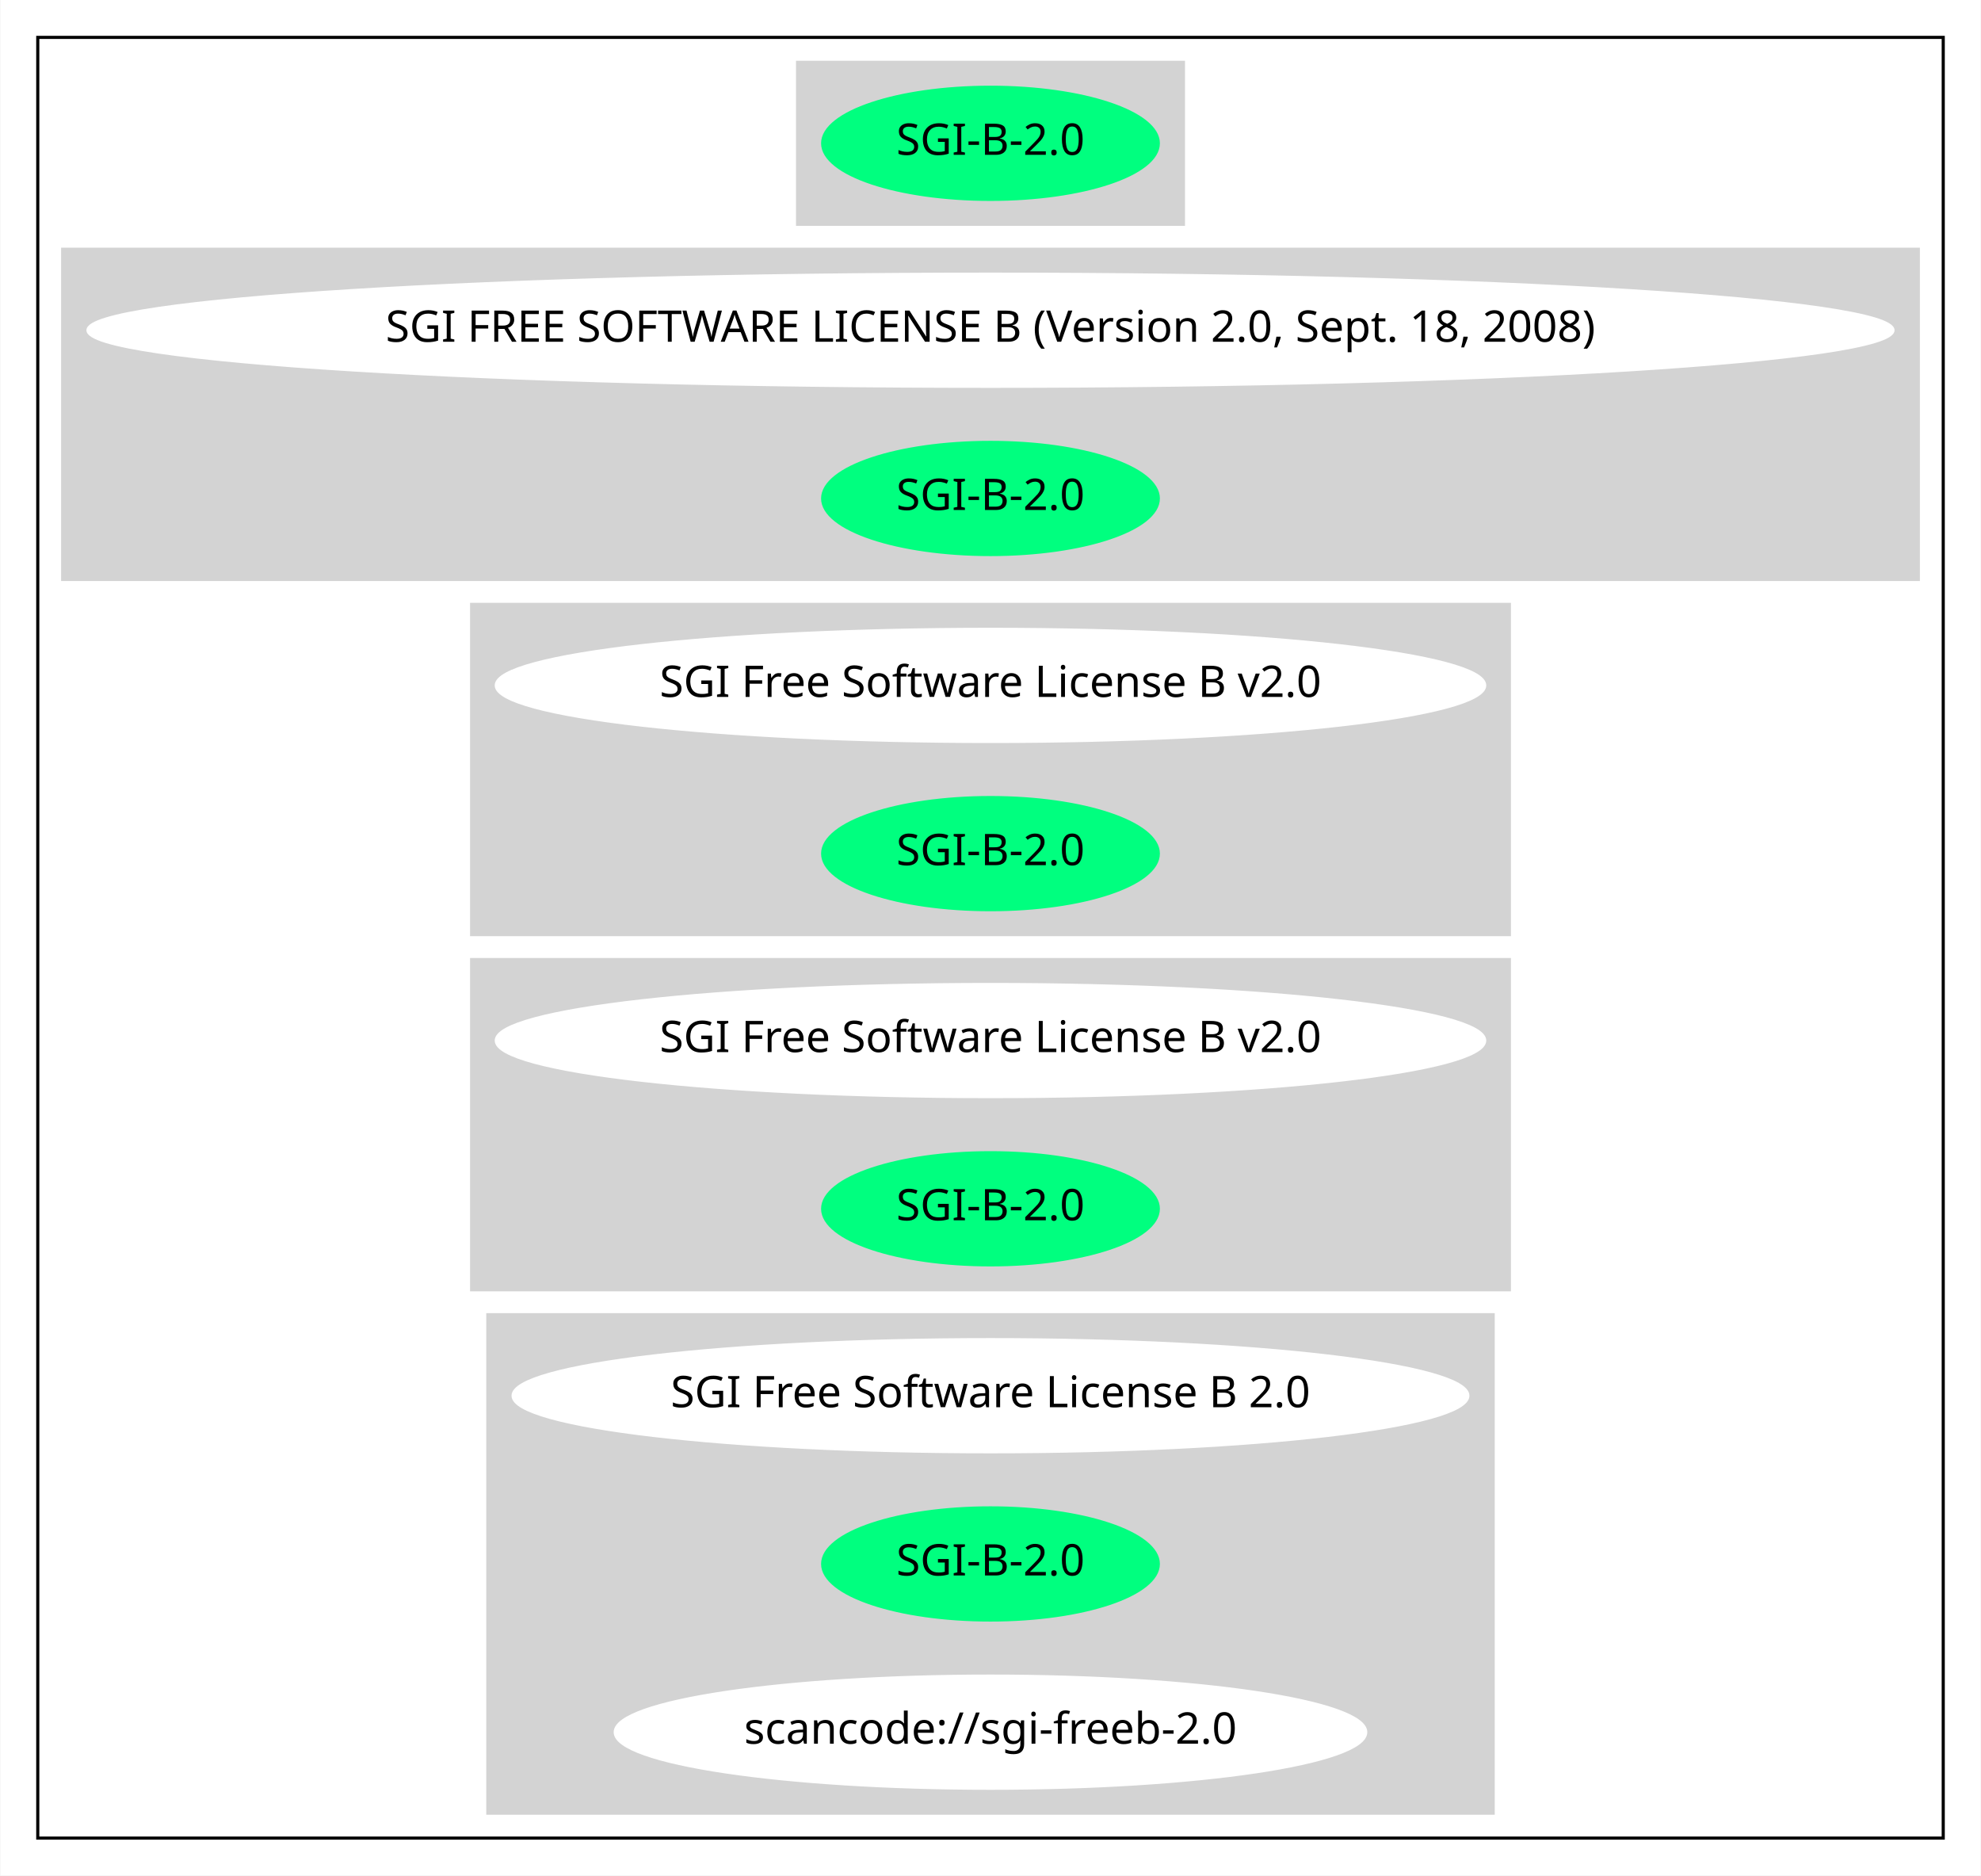
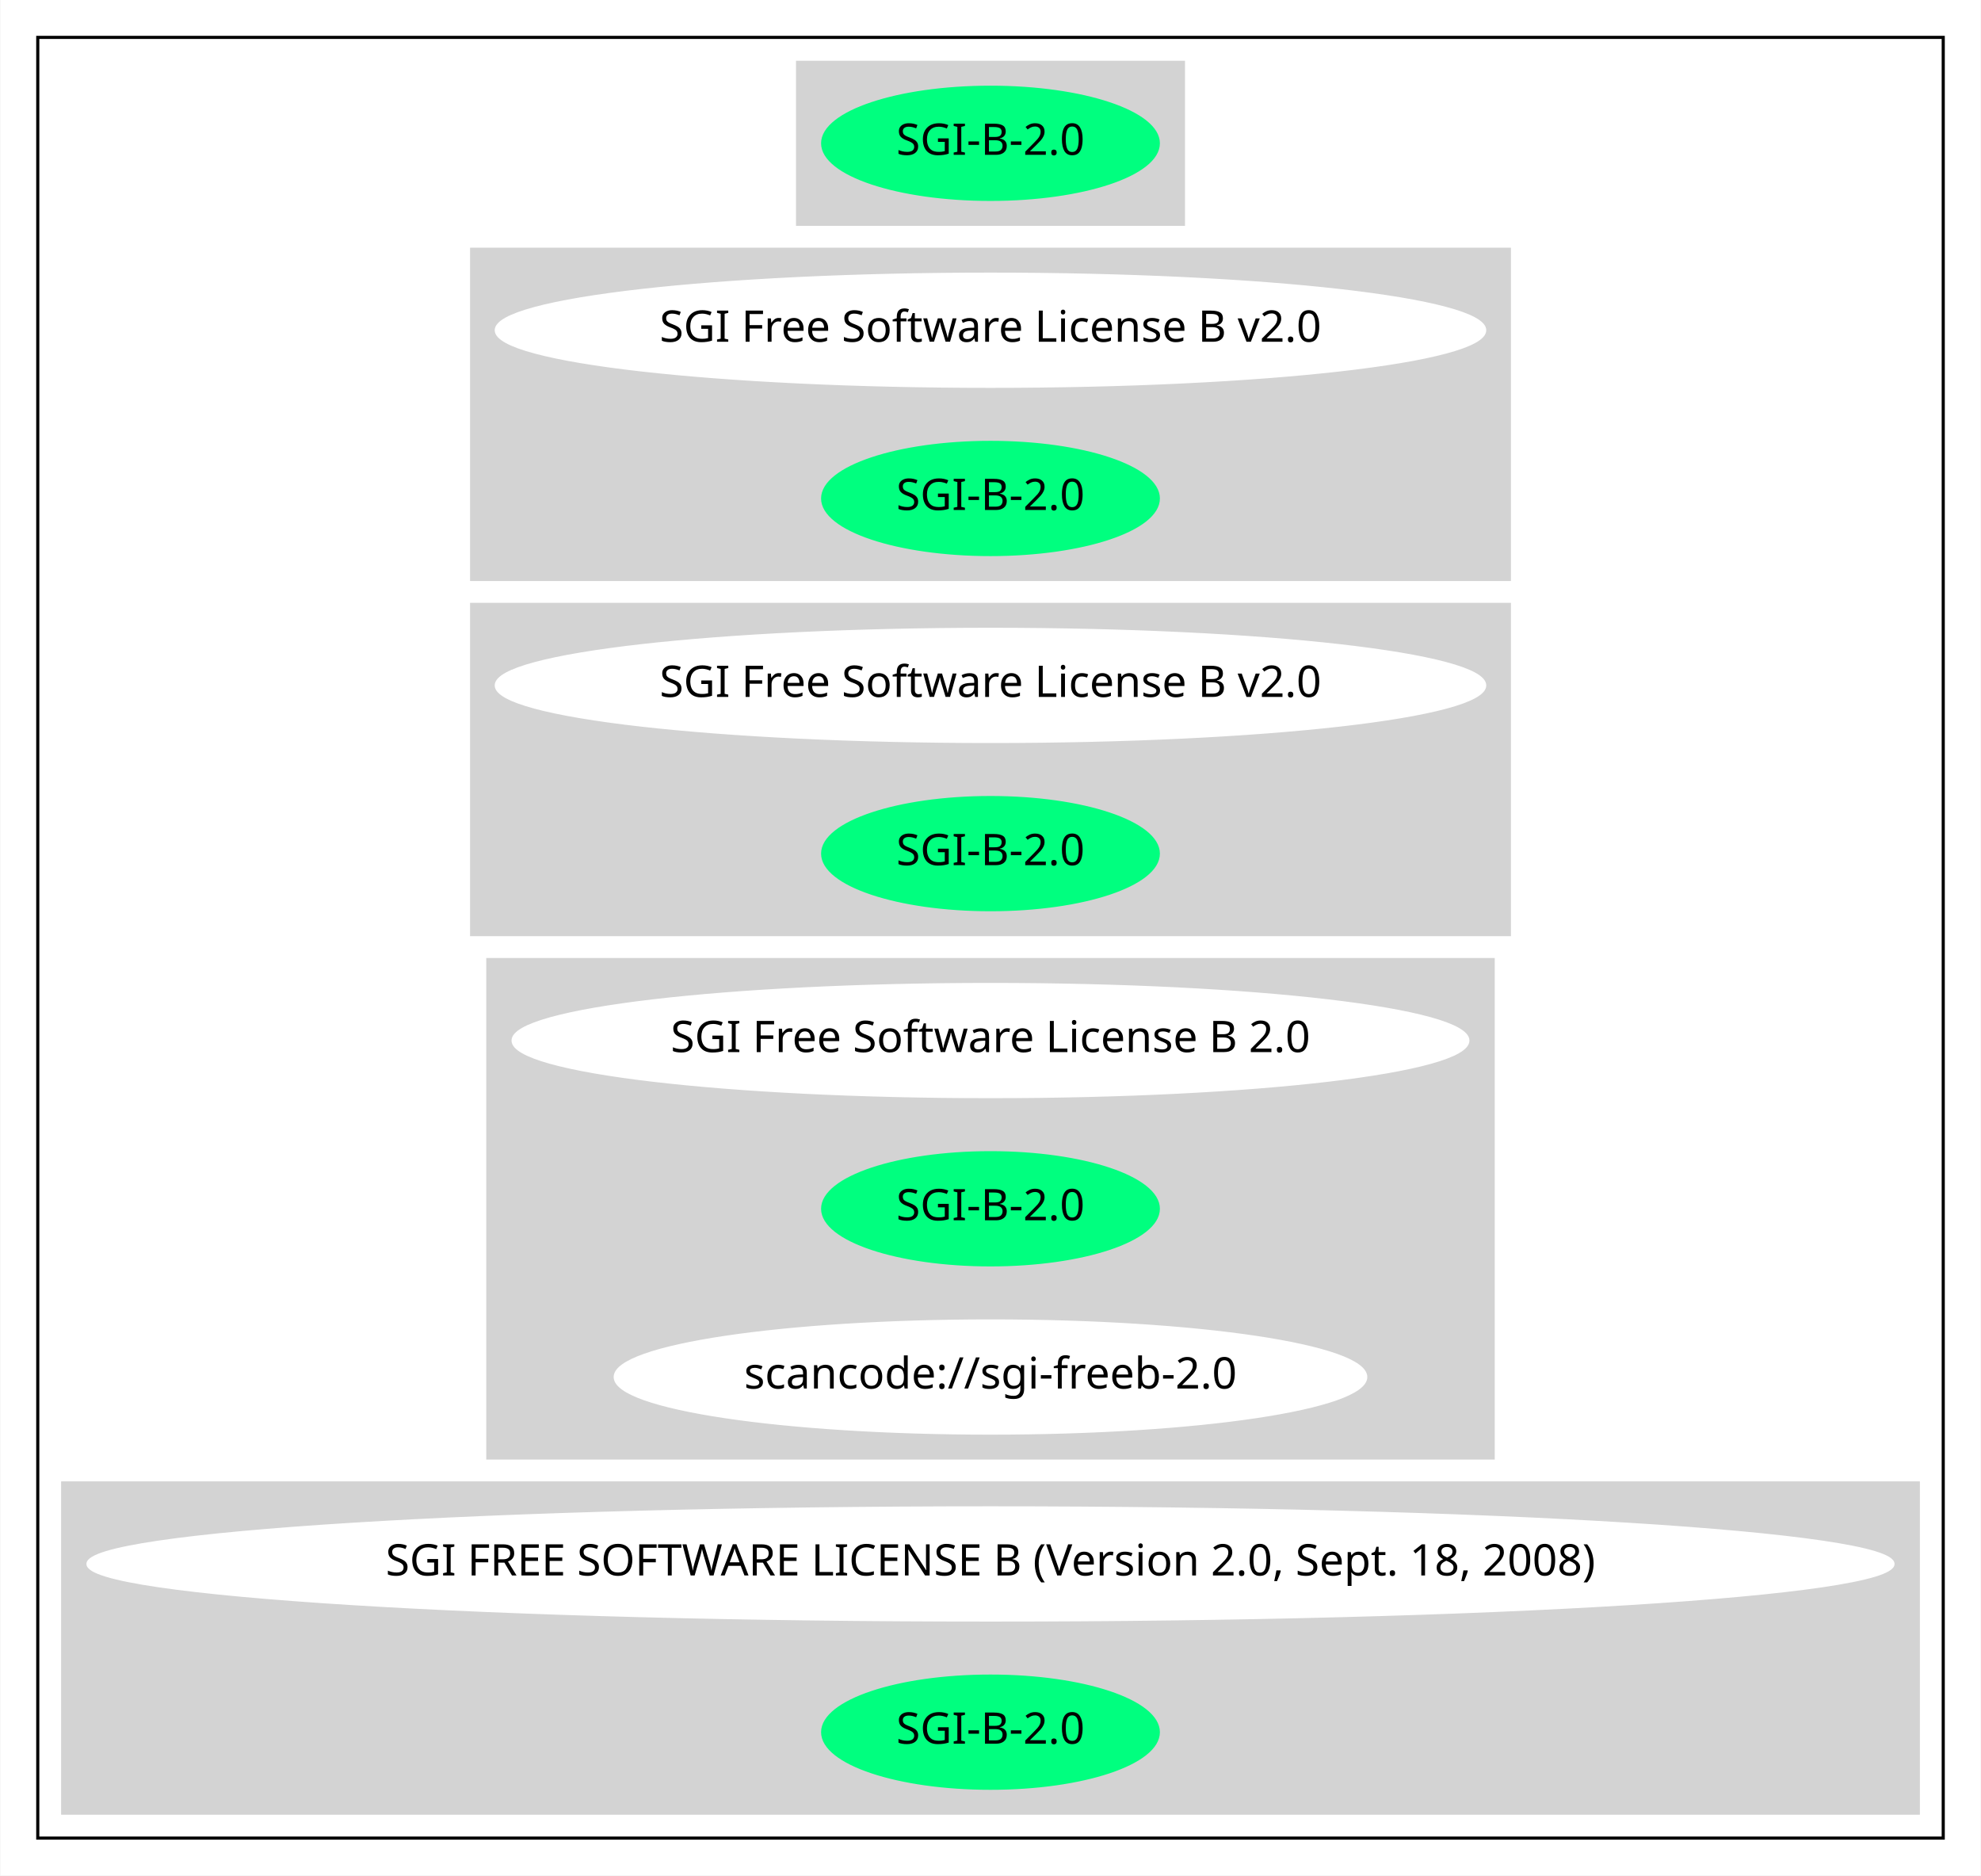
<svg xmlns="http://www.w3.org/2000/svg" width="636pt" height="602pt" viewBox="0.00 0.00 635.75 602.00">
  <g id="graph0" class="graph" transform="scale(1 1) rotate(0) translate(4 598)">
    <polygon fill="white" stroke="transparent" points="-4,4 -4,-598 631.75,-598 631.75,4 -4,4" />
    <g id="clust1" class="cluster">
      <polygon fill="none" stroke="black" points="8,-8 8,-586 619.75,-586 619.75,-8 8,-8" />
    </g>
    <g id="clust2" class="cluster">
      <polygon fill="lightgray" stroke="lightgray" points="251.93,-526 251.93,-578 375.82,-578 375.82,-526 251.93,-526" />
    </g>
    <g id="clust3" class="cluster">
-       <polygon fill="lightgray" stroke="lightgray" points="16,-412 16,-518 611.75,-518 611.75,-412 16,-412" />
+       <polygon fill="lightgray" stroke="lightgray" points="147.29,-412 147.29,-518 480.46,-518 480.46,-412 147.29,-412" />
    </g>
    <g id="clust4" class="cluster">
      <polygon fill="lightgray" stroke="lightgray" points="147.29,-298 147.29,-404 480.46,-404 480.46,-298 147.29,-298" />
    </g>
    <g id="clust5" class="cluster">
-       <polygon fill="lightgray" stroke="lightgray" points="147.29,-184 147.29,-290 480.46,-290 480.46,-184 147.29,-184" />
+       <polygon fill="lightgray" stroke="lightgray" points="152.49,-130 152.49,-290 475.26,-290 475.26,-130 152.49,-130" />
    </g>
    <g id="clust6" class="cluster">
-       <polygon fill="lightgray" stroke="lightgray" points="152.49,-16 152.49,-176 475.26,-176 475.26,-16 152.49,-16" />
+       <polygon fill="lightgray" stroke="lightgray" points="16,-16 16,-122 611.75,-122 611.75,-16 16,-16" />
    </g>
    <g id="node1" class="node">
      <ellipse fill="springgreen" stroke="springgreen" cx="313.87" cy="-552" rx="53.89" ry="18" />
      <text text-anchor="middle" x="313.87" y="-548.3" font-family="Times-Roman" font-size="14.00">SGI-B-2.0</text>
    </g>
    <g id="node2" class="node">
-       <ellipse fill="white" stroke="white" cx="313.87" cy="-492" rx="289.75" ry="18" />
-       <text text-anchor="middle" x="313.87" y="-488.3" font-family="Times-Roman" font-size="14.00">SGI FREE SOFTWARE LICENSE B (Version 2.0, Sept. 18, 2008)</text>
+       <ellipse fill="white" stroke="white" cx="313.87" cy="-492" rx="158.67" ry="18" />
+       <text text-anchor="middle" x="313.87" y="-488.3" font-family="Times-Roman" font-size="14.00">SGI Free Software License B v2.0</text>
    </g>
    <g id="node3" class="node">
      <ellipse fill="springgreen" stroke="springgreen" cx="313.87" cy="-438" rx="53.89" ry="18" />
      <text text-anchor="middle" x="313.87" y="-434.3" font-family="Times-Roman" font-size="14.00">SGI-B-2.0</text>
    </g>
    <g id="node4" class="node">
      <ellipse fill="white" stroke="white" cx="313.87" cy="-378" rx="158.67" ry="18" />
      <text text-anchor="middle" x="313.87" y="-374.3" font-family="Times-Roman" font-size="14.00">SGI Free Software License B v2.0</text>
    </g>
    <g id="node5" class="node">
      <ellipse fill="springgreen" stroke="springgreen" cx="313.87" cy="-324" rx="53.89" ry="18" />
      <text text-anchor="middle" x="313.87" y="-320.3" font-family="Times-Roman" font-size="14.00">SGI-B-2.0</text>
    </g>
    <g id="node6" class="node">
-       <ellipse fill="white" stroke="white" cx="313.87" cy="-264" rx="158.67" ry="18" />
-       <text text-anchor="middle" x="313.87" y="-260.3" font-family="Times-Roman" font-size="14.00">SGI Free Software License B v2.0</text>
+       <ellipse fill="white" stroke="white" cx="313.87" cy="-264" rx="153.27" ry="18" />
+       <text text-anchor="middle" x="313.87" y="-260.3" font-family="Times-Roman" font-size="14.00">SGI Free Software License B 2.0</text>
    </g>
    <g id="node7" class="node">
      <ellipse fill="springgreen" stroke="springgreen" cx="313.87" cy="-210" rx="53.89" ry="18" />
      <text text-anchor="middle" x="313.87" y="-206.3" font-family="Times-Roman" font-size="14.00">SGI-B-2.0</text>
    </g>
    <g id="node8" class="node">
-       <ellipse fill="white" stroke="white" cx="313.87" cy="-150" rx="153.27" ry="18" />
-       <text text-anchor="middle" x="313.87" y="-146.3" font-family="Times-Roman" font-size="14.00">SGI Free Software License B 2.0</text>
+       <ellipse fill="white" stroke="white" cx="313.87" cy="-156" rx="120.48" ry="18" />
+       <text text-anchor="middle" x="313.87" y="-152.3" font-family="Times-Roman" font-size="14.00">scancode://sgi-freeb-2.0</text>
    </g>
    <g id="node9" class="node">
-       <ellipse fill="springgreen" stroke="springgreen" cx="313.87" cy="-96" rx="53.89" ry="18" />
-       <text text-anchor="middle" x="313.87" y="-92.3" font-family="Times-Roman" font-size="14.00">SGI-B-2.0</text>
+       <ellipse fill="white" stroke="white" cx="313.87" cy="-96" rx="289.75" ry="18" />
+       <text text-anchor="middle" x="313.87" y="-92.3" font-family="Times-Roman" font-size="14.00">SGI FREE SOFTWARE LICENSE B (Version 2.0, Sept. 18, 2008)</text>
    </g>
    <g id="node10" class="node">
-       <ellipse fill="white" stroke="white" cx="313.87" cy="-42" rx="120.48" ry="18" />
-       <text text-anchor="middle" x="313.87" y="-38.3" font-family="Times-Roman" font-size="14.00">scancode://sgi-freeb-2.0</text>
+       <ellipse fill="springgreen" stroke="springgreen" cx="313.87" cy="-42" rx="53.89" ry="18" />
+       <text text-anchor="middle" x="313.87" y="-38.3" font-family="Times-Roman" font-size="14.00">SGI-B-2.0</text>
    </g>
  </g>
</svg>
